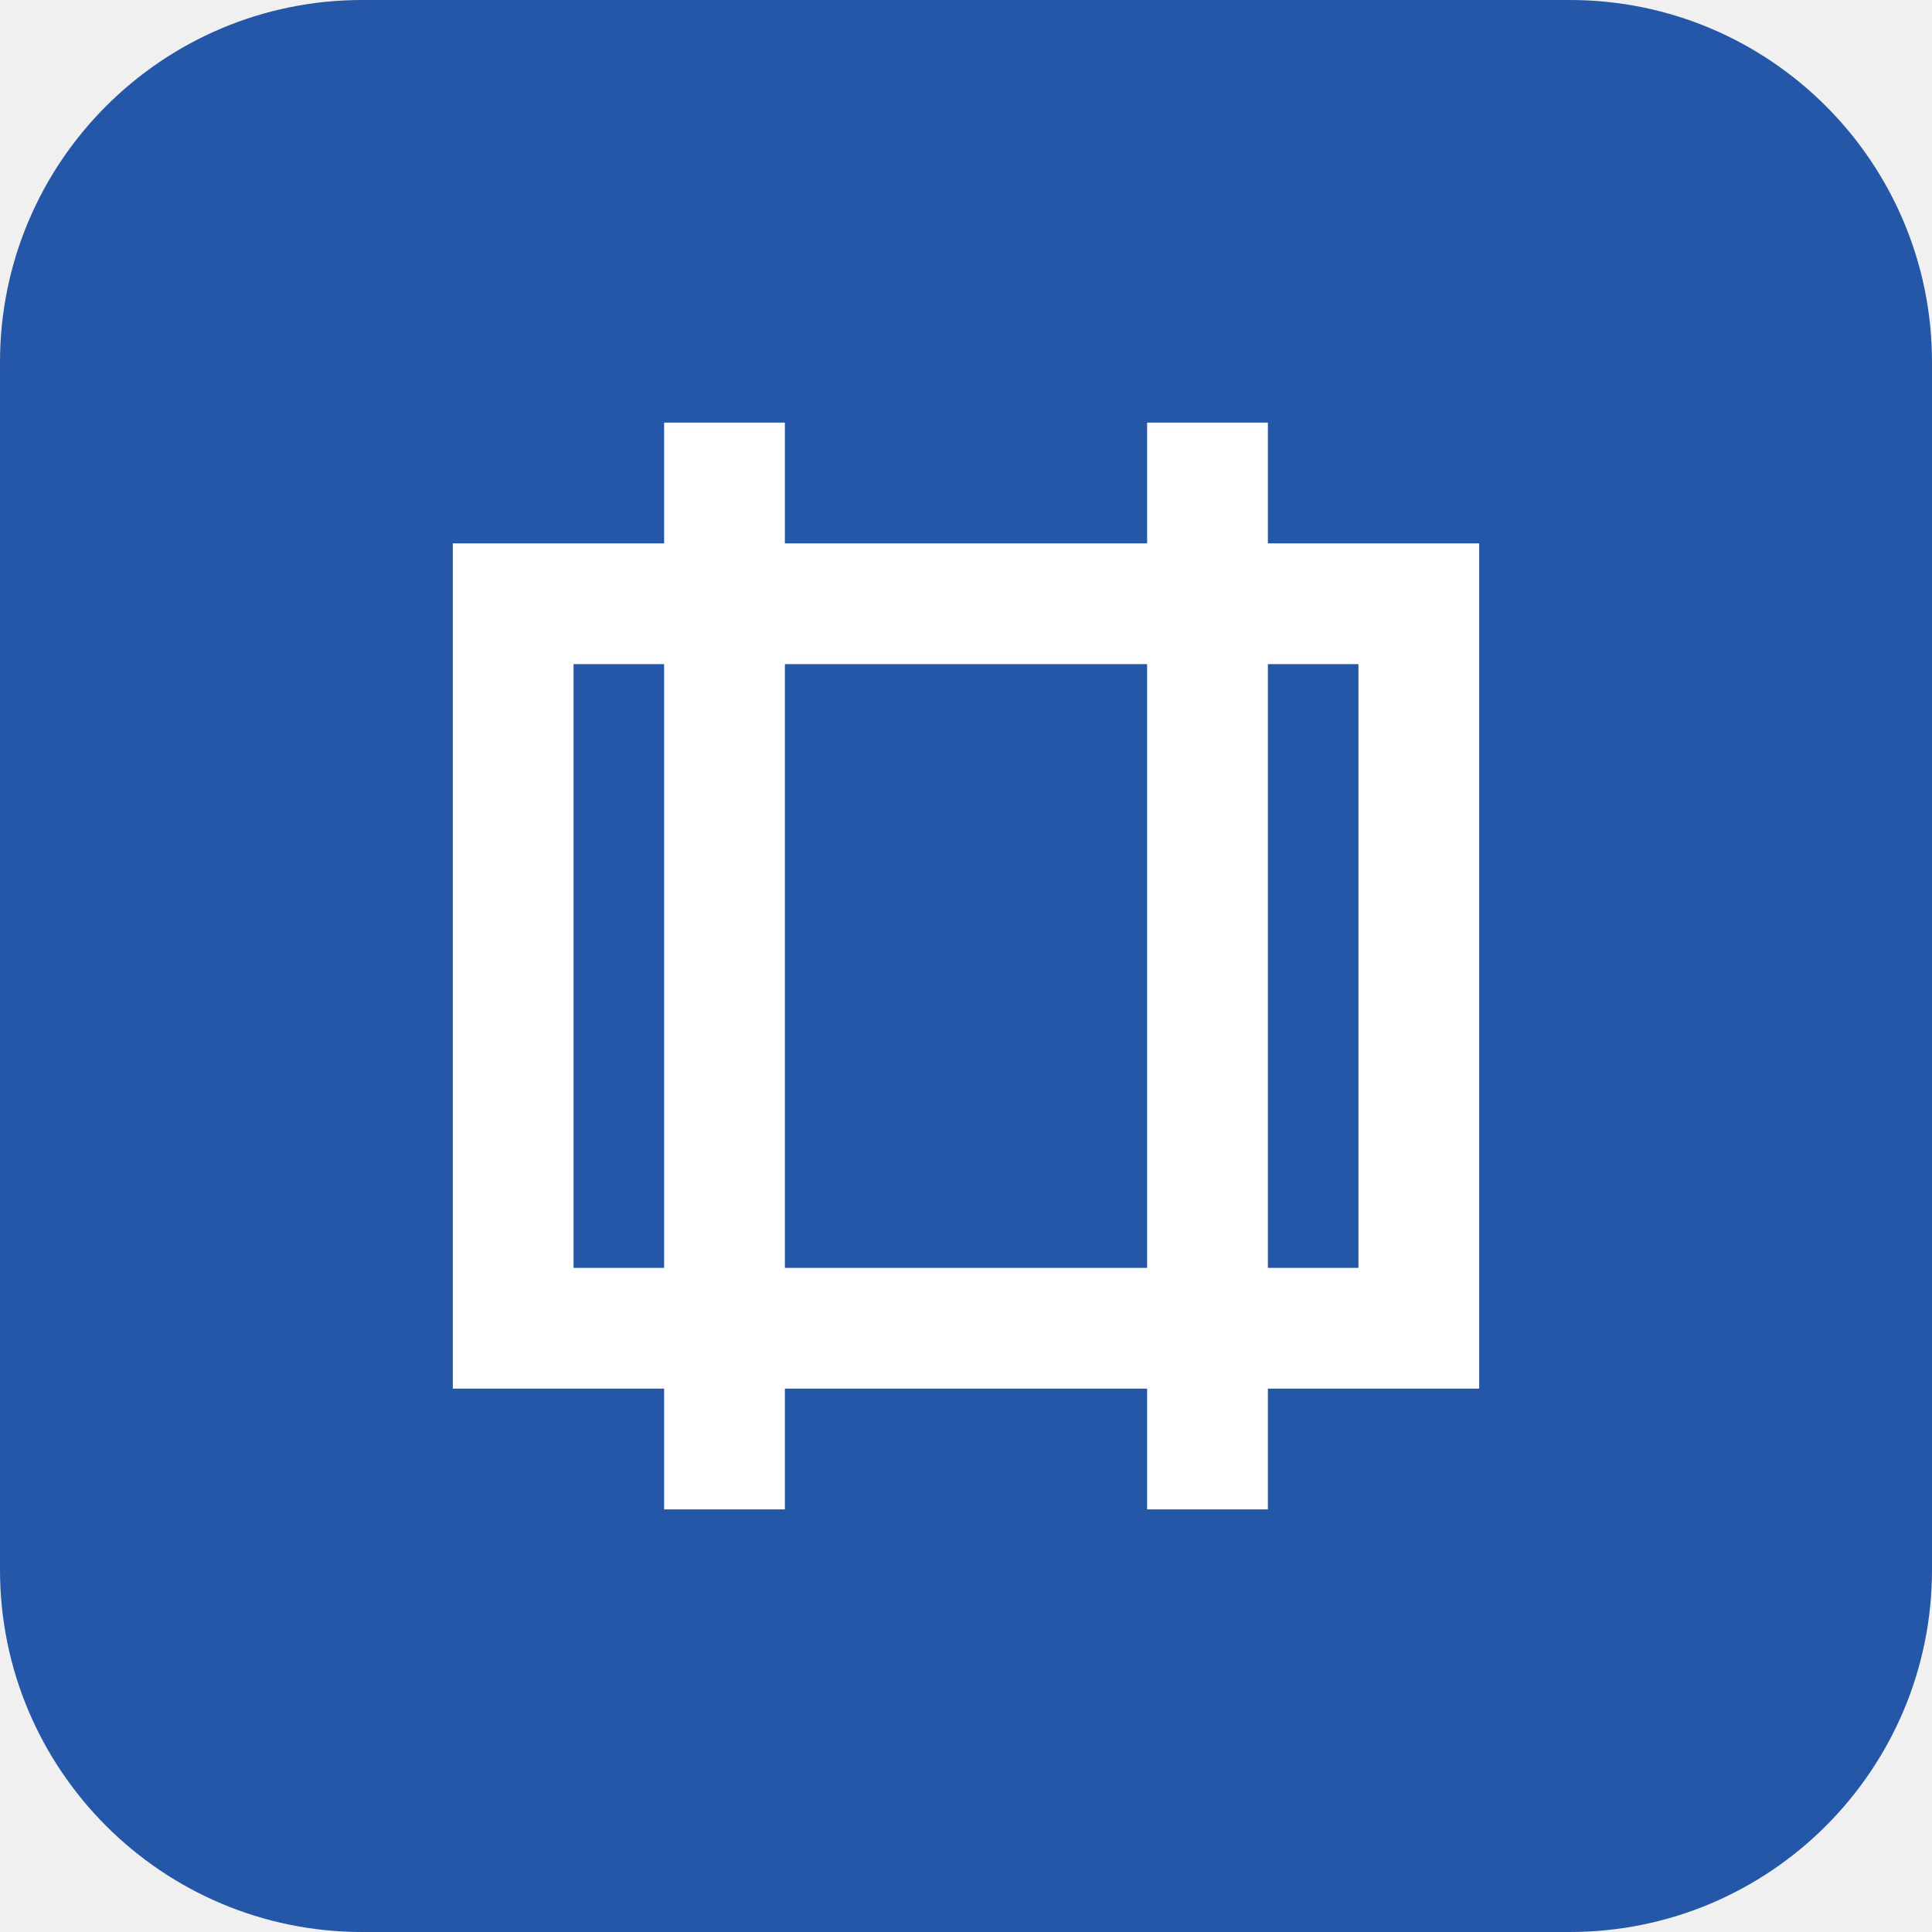
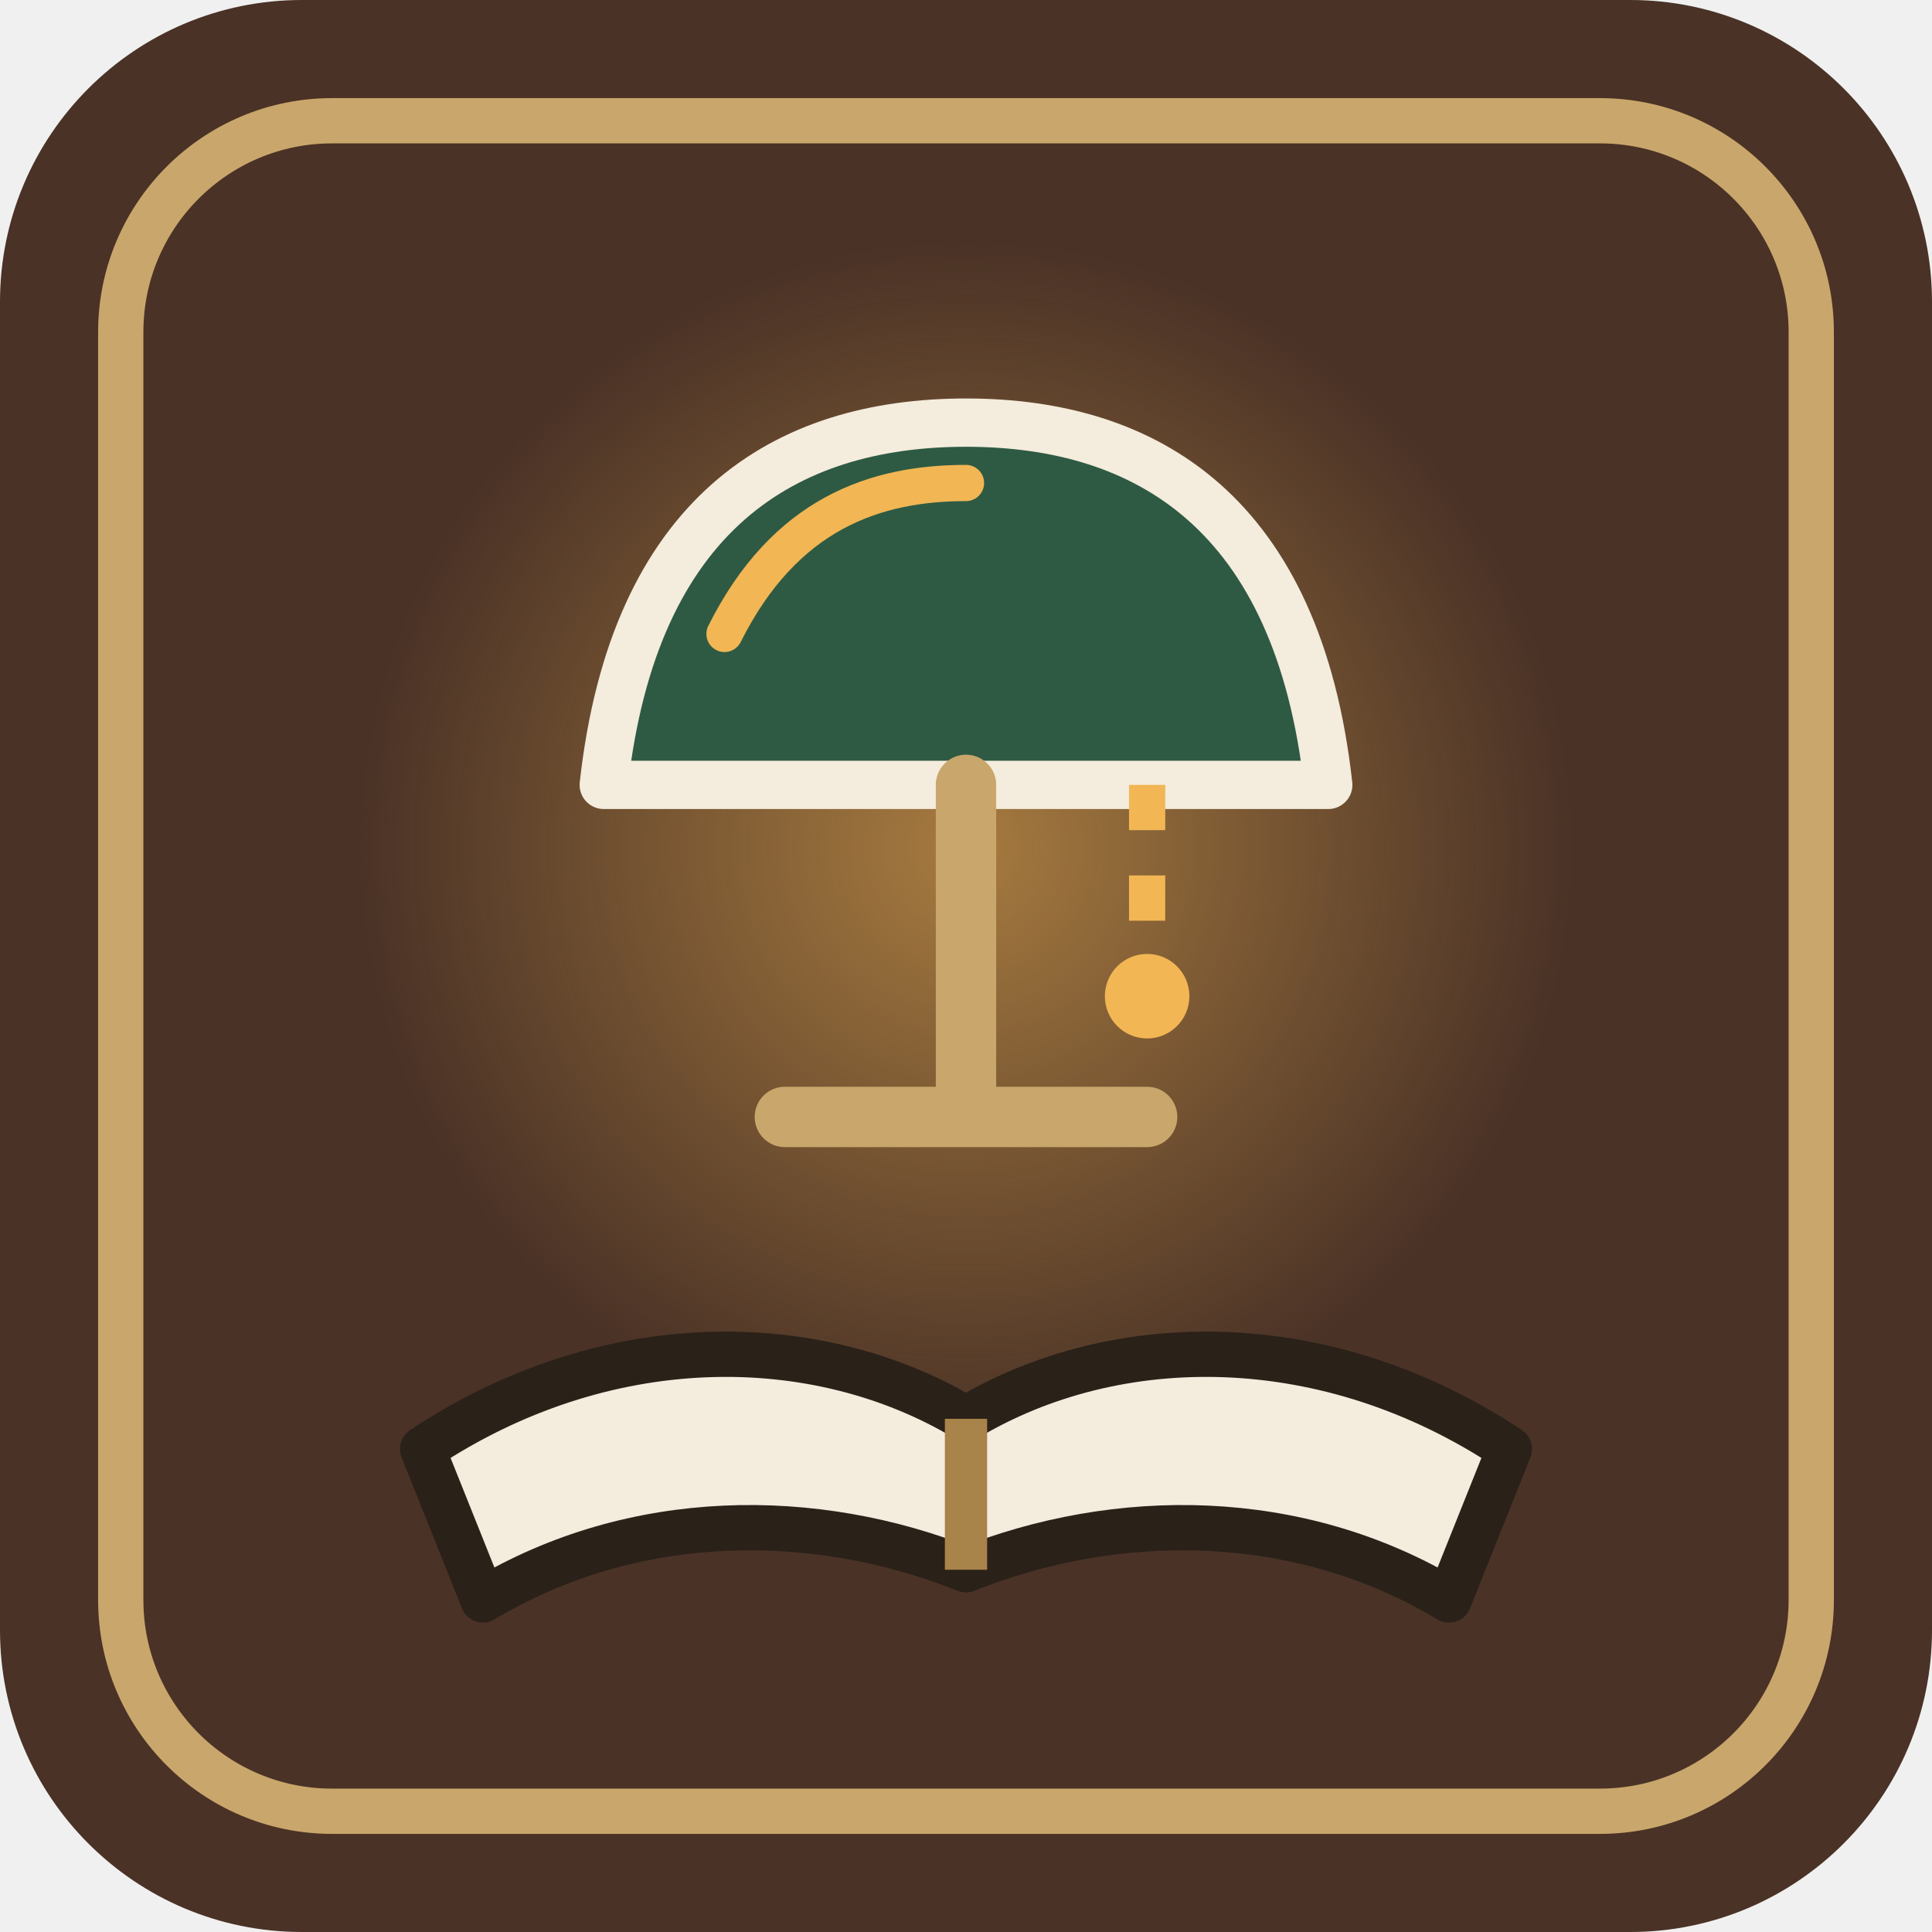
<svg xmlns="http://www.w3.org/2000/svg" viewBox="0 0 64 64">
-   <rect width="64" height="64" rx="12" fill="#2457a7" />
-   <path d="M17 20h30v24H17zM24 14v36M40 14v36" fill="none" stroke="#fff" stroke-width="4" />
+   <rect width="64" height="64" rx="10" fill="#4A3226" />
+   <rect x="4" y="4" width="56" height="56" rx="7" fill="none" stroke="#C9A66B" stroke-width="1.5" />
+   <radialGradient id="g" cx="50%" cy="46%" r="42%">
+     <stop offset="0%" stop-color="#F2B654" stop-opacity="0.55" />
+     <stop offset="100%" stop-color="#F2B654" stop-opacity="0" />
+   </radialGradient>
+   <circle cx="32" cy="30" r="24" fill="url(#g)" />
+   <path d="M20 26 C21 17 26 14 32 14 C38 14 43 17 44 26 Z" fill="#2E5A43" stroke="#F4ECDD" stroke-width="1.6" stroke-linejoin="round" />
+   <path d="M24 21 C26 17 29 16 32 16" fill="none" stroke="#F2B654" stroke-width="1.2" stroke-linecap="round" />
+   <path d="M32 26 V37 M26 37 H38" stroke="#C9A66B" stroke-width="2" stroke-linecap="round" />
+   <path d="M38 26 V32" stroke="#F2B654" stroke-width="1.2" stroke-dasharray="1.5 1.5" />
+   <circle cx="38" cy="33" r="1.4" fill="#F2B654" />
+   <path d="M14 48 C20 44 27 44 32 47 C37 44 44 44 50 48 L48 53 C43 50 37 50 32 52 C27 50 21 50 16 53 Z" fill="#F4ECDD" stroke="#2A2119" stroke-width="1.5" stroke-linejoin="round" />
+   <path d="M32 47 V52" stroke="#A8834A" stroke-width="1.4" />
</svg>
